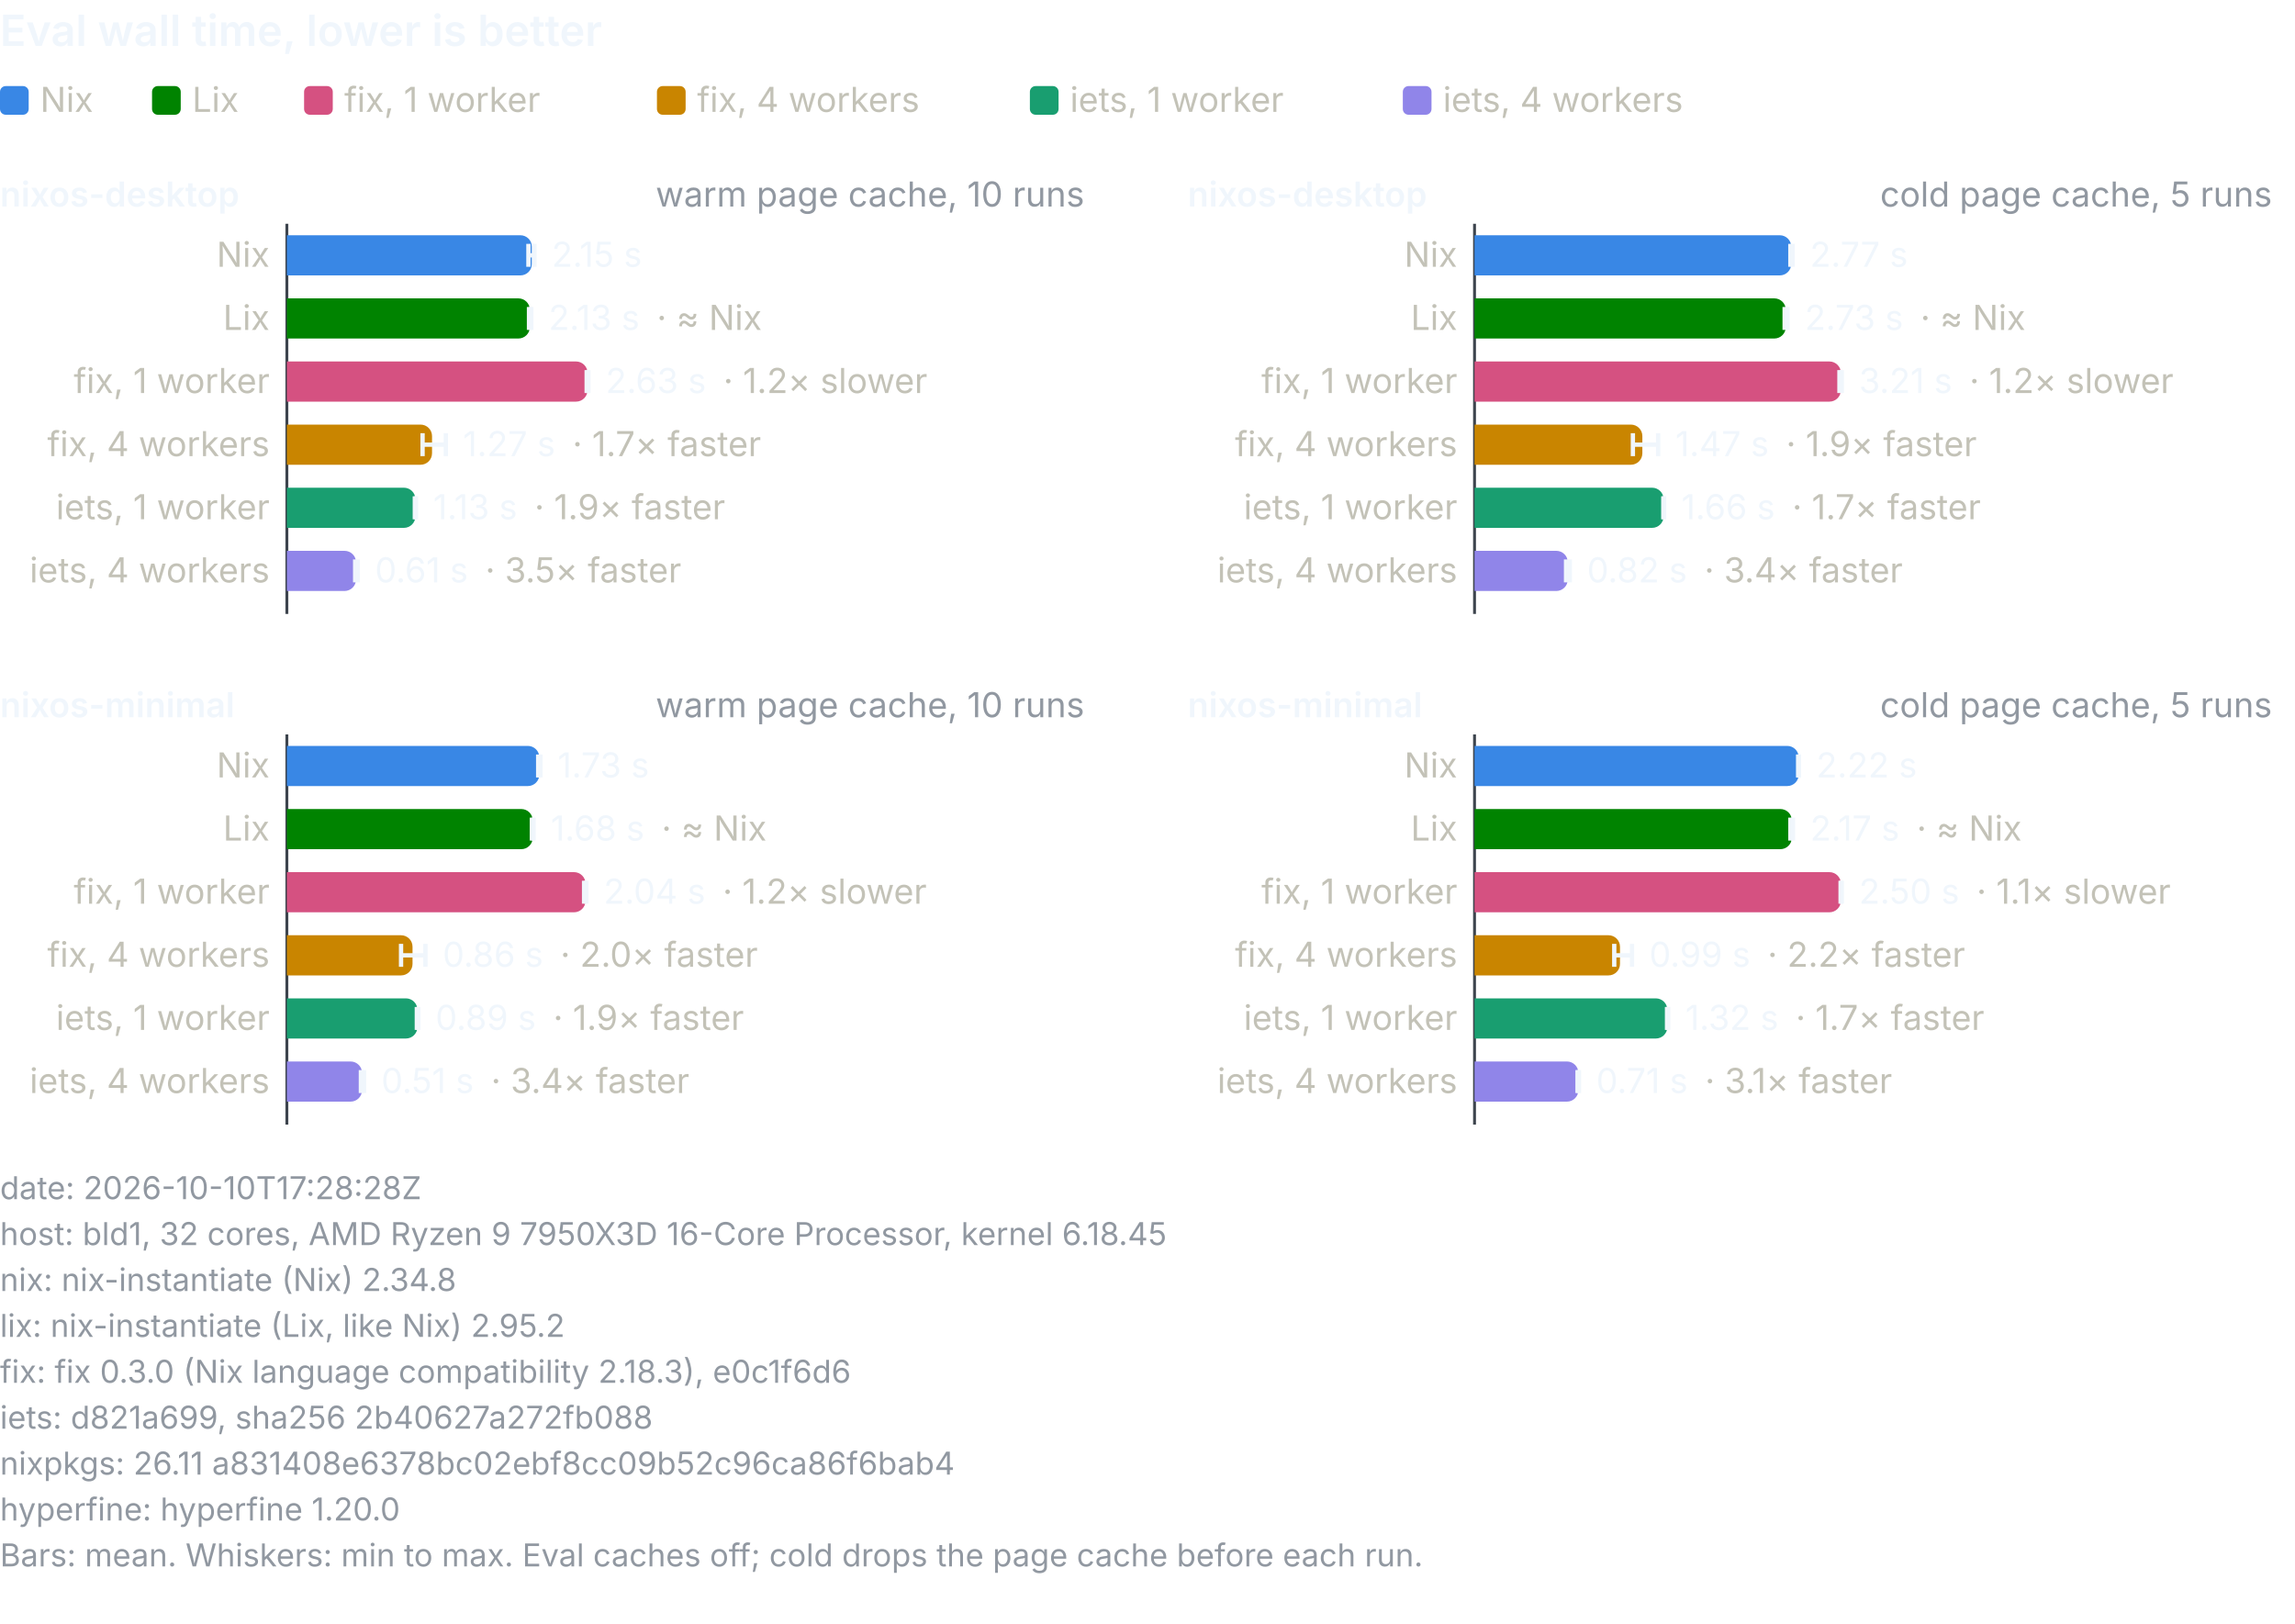
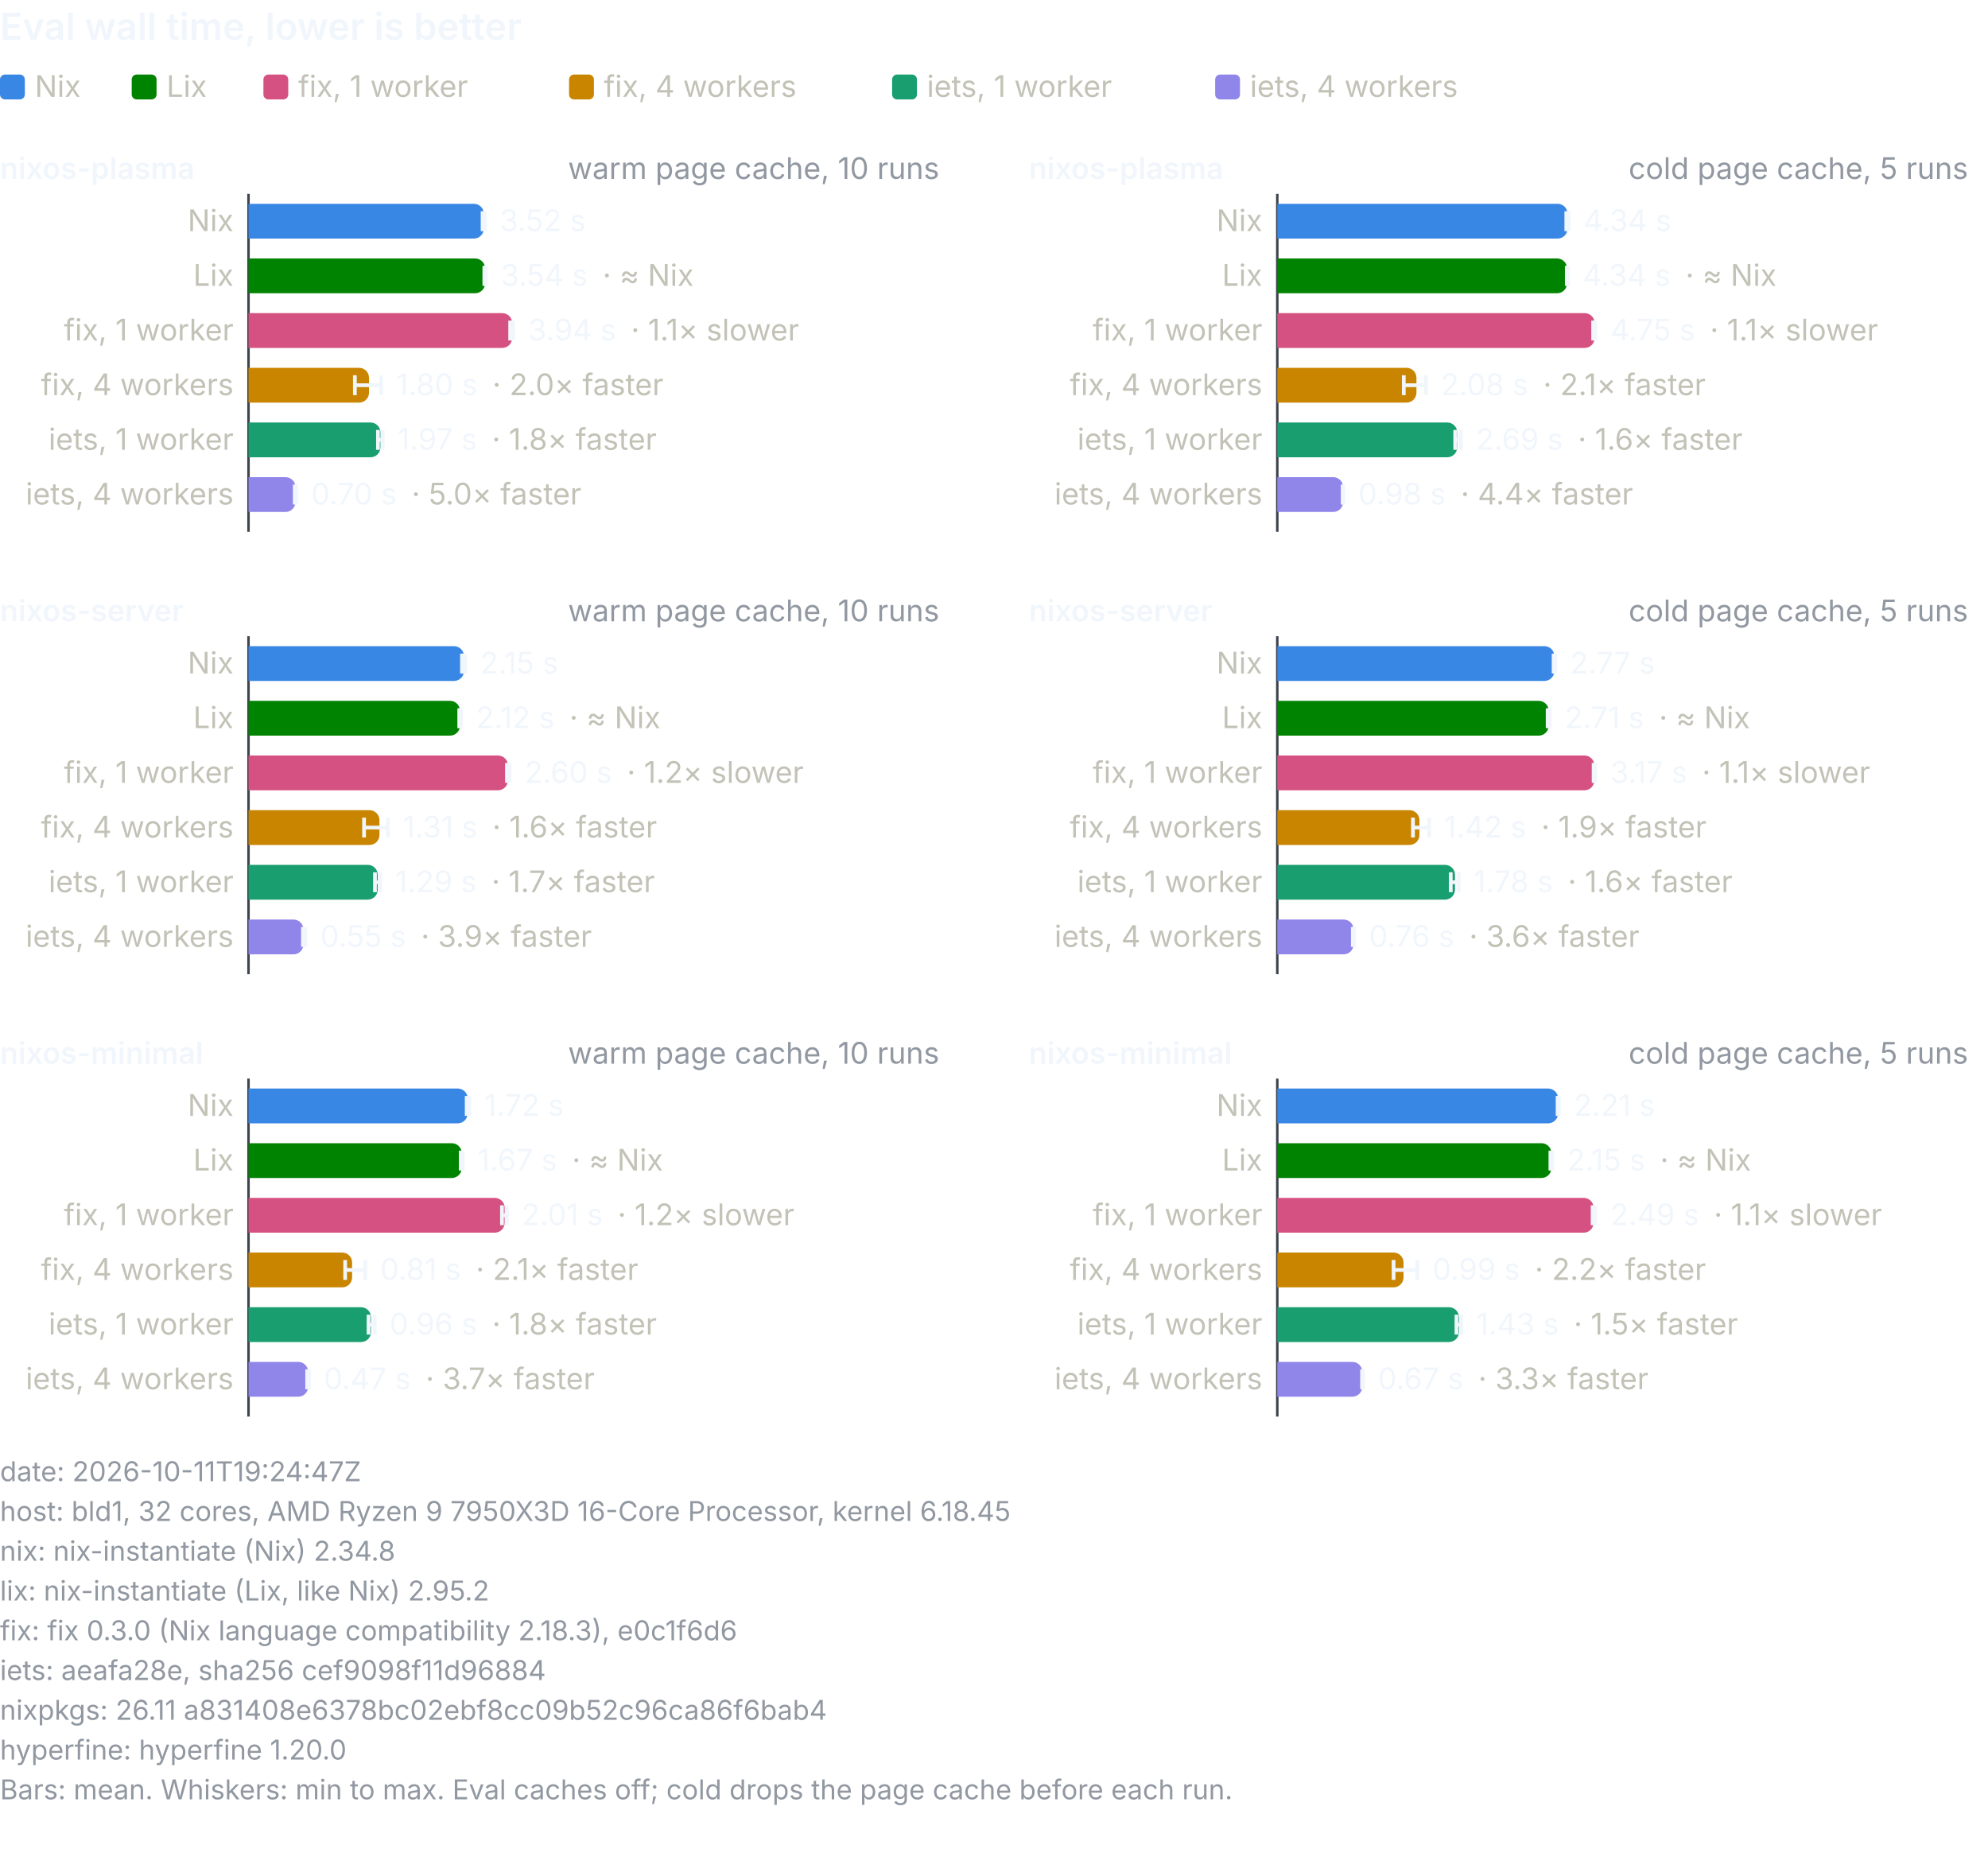
- <svg xmlns="http://www.w3.org/2000/svg" width="800" height="566" viewBox="0 0 800 566" font-family="system-ui,-apple-system,Segoe UI,sans-serif" font-size="12">
+ <svg xmlns="http://www.w3.org/2000/svg" width="800" height="744" viewBox="0 0 800 744" font-family="system-ui,-apple-system,Segoe UI,sans-serif" font-size="12">
  <text x="0" y="16" font-size="15" font-weight="600" fill="#f0f6fc">Eval wall time, lower is better</text>
  <rect x="0" y="30" width="10" height="10" rx="2" fill="#3987e5" />
  <text x="14" y="39" fill="#c3c2b7">Nix</text>
  <rect x="53" y="30" width="10" height="10" rx="2" fill="#008300" />
  <text x="67" y="39" fill="#c3c2b7">Lix</text>
  <rect x="106" y="30" width="10" height="10" rx="2" fill="#d55181" />
  <text x="120" y="39" fill="#c3c2b7">fix, 1 worker</text>
  <rect x="229" y="30" width="10" height="10" rx="2" fill="#c98500" />
  <text x="243" y="39" fill="#c3c2b7">fix, 4 workers</text>
  <rect x="359" y="30" width="10" height="10" rx="2" fill="#199e70" />
  <text x="373" y="39" fill="#c3c2b7">iets, 1 worker</text>
  <rect x="489" y="30" width="10" height="10" rx="2" fill="#9085e9" />
  <text x="503" y="39" fill="#c3c2b7">iets, 4 workers</text>
-   <text x="0" y="72" font-weight="600" fill="#f0f6fc">nixos-desktop</text>
+   <text x="0" y="72" font-weight="600" fill="#f0f6fc">nixos-plasma</text>
  <text x="378" y="72" text-anchor="end" fill="#9198a1">warm page cache, 10 runs</text>
  <line x1="100" x2="100" y1="78" y2="214" stroke="#3d444d" />
  <text x="94" y="93.0" text-anchor="end" fill="#c3c2b7">Nix</text>
  <g>
-     <path d="M100 82h81.4a4 4 0 0 1 4 4v6a4 4 0 0 1 -4 4h-81.4z" fill="#3987e5" />
-     <line x1="184.2" x2="186.3" y1="89.0" y2="89.0" stroke="#f0f6fc" stroke-width="1.5" />
-     <line x1="184.2" x2="184.2" y1="85.0" y2="93.0" stroke="#f0f6fc" stroke-width="1.5" />
-     <line x1="186.3" x2="186.3" y1="85.0" y2="93.0" stroke="#f0f6fc" stroke-width="1.5" />
-   </g>
-   <text x="192.3" y="93.0" fill="#f0f6fc">2.15 s<tspan dx="6" fill="#c3c2b7" />
+     <path d="M100 82h90.7a4 4 0 0 1 4 4v6a4 4 0 0 1 -4 4h-90.7z" fill="#3987e5" />
+     <line x1="194.2" x2="195.1" y1="89.0" y2="89.0" stroke="#f0f6fc" stroke-width="1.5" />
+     <line x1="194.2" x2="194.2" y1="85.0" y2="93.0" stroke="#f0f6fc" stroke-width="1.5" />
+     <line x1="195.1" x2="195.1" y1="85.0" y2="93.0" stroke="#f0f6fc" stroke-width="1.5" />
+   </g>
+   <text x="201.1" y="93.0" fill="#f0f6fc">3.52 s<tspan dx="6" fill="#c3c2b7" />
  </text>
  <text x="94" y="115.0" text-anchor="end" fill="#c3c2b7">Lix</text>
  <g>
-     <path d="M100 104h80.7a4 4 0 0 1 4 4v6a4 4 0 0 1 -4 4h-80.7z" fill="#008300" />
-     <line x1="184.4" x2="185.2" y1="111.0" y2="111.0" stroke="#f0f6fc" stroke-width="1.5" />
-     <line x1="184.4" x2="184.4" y1="107.0" y2="115.0" stroke="#f0f6fc" stroke-width="1.5" />
-     <line x1="185.2" x2="185.2" y1="107.0" y2="115.0" stroke="#f0f6fc" stroke-width="1.5" />
-   </g>
-   <text x="191.2" y="115.0" fill="#f0f6fc">2.13 s<tspan dx="6" fill="#c3c2b7">· ≈ Nix</tspan>
+     <path d="M100 104h91.2a4 4 0 0 1 4 4v6a4 4 0 0 1 -4 4h-91.2z" fill="#008300" />
+     <line x1="194.9" x2="195.5" y1="111.0" y2="111.0" stroke="#f0f6fc" stroke-width="1.5" />
+     <line x1="194.9" x2="194.9" y1="107.0" y2="115.0" stroke="#f0f6fc" stroke-width="1.5" />
+     <line x1="195.5" x2="195.5" y1="107.0" y2="115.0" stroke="#f0f6fc" stroke-width="1.5" />
+   </g>
+   <text x="201.5" y="115.0" fill="#f0f6fc">3.54 s<tspan dx="6" fill="#c3c2b7">· ≈ Nix</tspan>
  </text>
  <text x="94" y="137.0" text-anchor="end" fill="#c3c2b7">fix, 1 worker</text>
  <g>
-     <path d="M100 126h100.8a4 4 0 0 1 4 4v6a4 4 0 0 1 -4 4h-100.8z" fill="#d55181" />
-     <line x1="204.5" x2="205.1" y1="133.0" y2="133.0" stroke="#f0f6fc" stroke-width="1.5" />
-     <line x1="204.5" x2="204.5" y1="129.0" y2="137.0" stroke="#f0f6fc" stroke-width="1.5" />
-     <line x1="205.1" x2="205.1" y1="129.0" y2="137.0" stroke="#f0f6fc" stroke-width="1.5" />
-   </g>
-   <text x="211.1" y="137.0" fill="#f0f6fc">2.63 s<tspan dx="6" fill="#c3c2b7">· 1.2× slower</tspan>
+     <path d="M100 126h102.1a4 4 0 0 1 4 4v6a4 4 0 0 1 -4 4h-102.1z" fill="#d55181" />
+     <line x1="205.3" x2="206.5" y1="133.0" y2="133.0" stroke="#f0f6fc" stroke-width="1.5" />
+     <line x1="205.3" x2="205.3" y1="129.0" y2="137.0" stroke="#f0f6fc" stroke-width="1.5" />
+     <line x1="206.5" x2="206.5" y1="129.0" y2="137.0" stroke="#f0f6fc" stroke-width="1.5" />
+   </g>
+   <text x="212.5" y="137.0" fill="#f0f6fc">3.94 s<tspan dx="6" fill="#c3c2b7">· 1.1× slower</tspan>
  </text>
  <text x="94" y="159.0" text-anchor="end" fill="#c3c2b7">fix, 4 workers</text>
  <g>
-     <path d="M100 148h46.6a4 4 0 0 1 4 4v6a4 4 0 0 1 -4 4h-46.6z" fill="#c98500" />
-     <line x1="147.3" x2="155.4" y1="155.0" y2="155.0" stroke="#f0f6fc" stroke-width="1.5" />
-     <line x1="147.3" x2="147.3" y1="151.0" y2="159.0" stroke="#f0f6fc" stroke-width="1.5" />
-     <line x1="155.4" x2="155.4" y1="151.0" y2="159.0" stroke="#f0f6fc" stroke-width="1.5" />
-   </g>
-   <text x="161.4" y="159.0" fill="#f0f6fc">1.27 s<tspan dx="6" fill="#c3c2b7">· 1.7× faster</tspan>
+     <path d="M100 148h44.5a4 4 0 0 1 4 4v6a4 4 0 0 1 -4 4h-44.5z" fill="#c98500" />
+     <line x1="142.8" x2="153.4" y1="155.0" y2="155.0" stroke="#f0f6fc" stroke-width="1.5" />
+     <line x1="142.8" x2="142.8" y1="151.0" y2="159.0" stroke="#f0f6fc" stroke-width="1.5" />
+     <line x1="153.4" x2="153.4" y1="151.0" y2="159.0" stroke="#f0f6fc" stroke-width="1.5" />
+   </g>
+   <text x="159.4" y="159.0" fill="#f0f6fc">1.80 s<tspan dx="6" fill="#c3c2b7">· 2.0× faster</tspan>
  </text>
  <text x="94" y="181.0" text-anchor="end" fill="#c3c2b7">iets, 1 worker</text>
  <g>
-     <path d="M100 170h40.8a4 4 0 0 1 4 4v6a4 4 0 0 1 -4 4h-40.8z" fill="#199e70" />
-     <line x1="144.6" x2="145.0" y1="177.0" y2="177.0" stroke="#f0f6fc" stroke-width="1.5" />
-     <line x1="144.6" x2="144.6" y1="173.0" y2="181.0" stroke="#f0f6fc" stroke-width="1.5" />
-     <line x1="145.0" x2="145.0" y1="173.0" y2="181.0" stroke="#f0f6fc" stroke-width="1.5" />
-   </g>
-   <text x="151.0" y="181.0" fill="#f0f6fc">1.13 s<tspan dx="6" fill="#c3c2b7">· 1.9× faster</tspan>
+     <path d="M100 170h49.1a4 4 0 0 1 4 4v6a4 4 0 0 1 -4 4h-49.1z" fill="#199e70" />
+     <line x1="152.1" x2="154.0" y1="177.0" y2="177.0" stroke="#f0f6fc" stroke-width="1.5" />
+     <line x1="152.1" x2="152.1" y1="173.0" y2="181.0" stroke="#f0f6fc" stroke-width="1.5" />
+     <line x1="154.0" x2="154.0" y1="173.0" y2="181.0" stroke="#f0f6fc" stroke-width="1.5" />
+   </g>
+   <text x="160.0" y="181.0" fill="#f0f6fc">1.97 s<tspan dx="6" fill="#c3c2b7">· 1.8× faster</tspan>
  </text>
  <text x="94" y="203.0" text-anchor="end" fill="#c3c2b7">iets, 4 workers</text>
  <g>
-     <path d="M100 192h20.1a4 4 0 0 1 4 4v6a4 4 0 0 1 -4 4h-20.1z" fill="#9085e9" />
-     <line x1="123.8" x2="124.7" y1="199.0" y2="199.0" stroke="#f0f6fc" stroke-width="1.5" />
-     <line x1="123.8" x2="123.8" y1="195.0" y2="203.0" stroke="#f0f6fc" stroke-width="1.5" />
-     <line x1="124.7" x2="124.7" y1="195.0" y2="203.0" stroke="#f0f6fc" stroke-width="1.5" />
-   </g>
-   <text x="130.7" y="203.0" fill="#f0f6fc">0.61 s<tspan dx="6" fill="#c3c2b7">· 3.5× faster</tspan>
-   </text>
-   <text x="414" y="72" font-weight="600" fill="#f0f6fc">nixos-desktop</text>
+     <path d="M100 192h14.9a4 4 0 0 1 4 4v6a4 4 0 0 1 -4 4h-14.9z" fill="#9085e9" />
+     <line x1="118.6" x2="119.2" y1="199.0" y2="199.0" stroke="#f0f6fc" stroke-width="1.5" />
+     <line x1="118.6" x2="118.6" y1="195.0" y2="203.0" stroke="#f0f6fc" stroke-width="1.5" />
+     <line x1="119.2" x2="119.2" y1="195.0" y2="203.0" stroke="#f0f6fc" stroke-width="1.5" />
+   </g>
+   <text x="125.2" y="203.0" fill="#f0f6fc">0.70 s<tspan dx="6" fill="#c3c2b7">· 5.0× faster</tspan>
+   </text>
+   <text x="414" y="72" font-weight="600" fill="#f0f6fc">nixos-plasma</text>
  <text x="792" y="72" text-anchor="end" fill="#9198a1">cold page cache, 5 runs</text>
  <line x1="514" x2="514" y1="78" y2="214" stroke="#3d444d" />
  <text x="508" y="93.0" text-anchor="end" fill="#c3c2b7">Nix</text>
  <g>
-     <path d="M514 82h106.4a4 4 0 0 1 4 4v6a4 4 0 0 1 -4 4h-106.4z" fill="#3987e5" />
-     <line x1="624.1" x2="624.9" y1="89.0" y2="89.0" stroke="#f0f6fc" stroke-width="1.5" />
-     <line x1="624.1" x2="624.1" y1="85.0" y2="93.0" stroke="#f0f6fc" stroke-width="1.5" />
-     <line x1="624.9" x2="624.9" y1="85.0" y2="93.0" stroke="#f0f6fc" stroke-width="1.5" />
-   </g>
-   <text x="630.9" y="93.0" fill="#f0f6fc">2.77 s<tspan dx="6" fill="#c3c2b7" />
+     <path d="M514 82h112.8a4 4 0 0 1 4 4v6a4 4 0 0 1 -4 4h-112.8z" fill="#3987e5" />
+     <line x1="630.3" x2="631.2" y1="89.0" y2="89.0" stroke="#f0f6fc" stroke-width="1.5" />
+     <line x1="630.3" x2="630.3" y1="85.0" y2="93.0" stroke="#f0f6fc" stroke-width="1.5" />
+     <line x1="631.2" x2="631.2" y1="85.0" y2="93.0" stroke="#f0f6fc" stroke-width="1.5" />
+   </g>
+   <text x="637.2" y="93.0" fill="#f0f6fc">4.34 s<tspan dx="6" fill="#c3c2b7" />
  </text>
  <text x="508" y="115.0" text-anchor="end" fill="#c3c2b7">Lix</text>
  <g>
-     <path d="M514 104h104.5a4 4 0 0 1 4 4v6a4 4 0 0 1 -4 4h-104.5z" fill="#008300" />
-     <line x1="622.1" x2="623.1" y1="111.0" y2="111.0" stroke="#f0f6fc" stroke-width="1.5" />
-     <line x1="622.1" x2="622.1" y1="107.0" y2="115.0" stroke="#f0f6fc" stroke-width="1.5" />
-     <line x1="623.1" x2="623.1" y1="107.0" y2="115.0" stroke="#f0f6fc" stroke-width="1.5" />
-   </g>
-   <text x="629.1" y="115.0" fill="#f0f6fc">2.73 s<tspan dx="6" fill="#c3c2b7">· ≈ Nix</tspan>
+     <path d="M514 104h112.6a4 4 0 0 1 4 4v6a4 4 0 0 1 -4 4h-112.6z" fill="#008300" />
+     <line x1="630.5" x2="630.9" y1="111.0" y2="111.0" stroke="#f0f6fc" stroke-width="1.5" />
+     <line x1="630.5" x2="630.5" y1="107.0" y2="115.0" stroke="#f0f6fc" stroke-width="1.5" />
+     <line x1="630.9" x2="630.9" y1="107.0" y2="115.0" stroke="#f0f6fc" stroke-width="1.5" />
+   </g>
+   <text x="636.9" y="115.0" fill="#f0f6fc">4.34 s<tspan dx="6" fill="#c3c2b7">· ≈ Nix</tspan>
  </text>
  <text x="508" y="137.0" text-anchor="end" fill="#c3c2b7">fix, 1 worker</text>
  <g>
    <path d="M514 126h123.7a4 4 0 0 1 4 4v6a4 4 0 0 1 -4 4h-123.7z" fill="#d55181" />
-     <line x1="641.2" x2="642.0" y1="133.0" y2="133.0" stroke="#f0f6fc" stroke-width="1.5" />
-     <line x1="641.2" x2="641.2" y1="129.0" y2="137.0" stroke="#f0f6fc" stroke-width="1.5" />
+     <line x1="641.1" x2="642.0" y1="133.0" y2="133.0" stroke="#f0f6fc" stroke-width="1.5" />
+     <line x1="641.1" x2="641.1" y1="129.0" y2="137.0" stroke="#f0f6fc" stroke-width="1.5" />
    <line x1="642.0" x2="642.0" y1="129.0" y2="137.0" stroke="#f0f6fc" stroke-width="1.5" />
  </g>
-   <text x="648.0" y="137.0" fill="#f0f6fc">3.21 s<tspan dx="6" fill="#c3c2b7">· 1.2× slower</tspan>
+   <text x="648.0" y="137.0" fill="#f0f6fc">4.75 s<tspan dx="6" fill="#c3c2b7">· 1.1× slower</tspan>
  </text>
  <text x="508" y="159.0" text-anchor="end" fill="#c3c2b7">fix, 4 workers</text>
  <g>
-     <path d="M514 148h54.5a4 4 0 0 1 4 4v6a4 4 0 0 1 -4 4h-54.5z" fill="#c98500" />
-     <line x1="569.2" x2="578.0" y1="155.0" y2="155.0" stroke="#f0f6fc" stroke-width="1.5" />
-     <line x1="569.2" x2="569.2" y1="151.0" y2="159.0" stroke="#f0f6fc" stroke-width="1.5" />
-     <line x1="578.0" x2="578.0" y1="151.0" y2="159.0" stroke="#f0f6fc" stroke-width="1.5" />
-   </g>
-   <text x="584.0" y="159.0" fill="#f0f6fc">1.47 s<tspan dx="6" fill="#c3c2b7">· 1.9× faster</tspan>
+     <path d="M514 148h52.0a4 4 0 0 1 4 4v6a4 4 0 0 1 -4 4h-52.0z" fill="#c98500" />
+     <line x1="564.9" x2="573.8" y1="155.0" y2="155.0" stroke="#f0f6fc" stroke-width="1.5" />
+     <line x1="564.9" x2="564.9" y1="151.0" y2="159.0" stroke="#f0f6fc" stroke-width="1.5" />
+     <line x1="573.8" x2="573.8" y1="151.0" y2="159.0" stroke="#f0f6fc" stroke-width="1.5" />
+   </g>
+   <text x="579.8" y="159.0" fill="#f0f6fc">2.08 s<tspan dx="6" fill="#c3c2b7">· 2.1× faster</tspan>
  </text>
  <text x="508" y="181.0" text-anchor="end" fill="#c3c2b7">iets, 1 worker</text>
  <g>
-     <path d="M514 170h61.9a4 4 0 0 1 4 4v6a4 4 0 0 1 -4 4h-61.9z" fill="#199e70" />
-     <line x1="579.8" x2="580.1" y1="177.0" y2="177.0" stroke="#f0f6fc" stroke-width="1.5" />
-     <line x1="579.8" x2="579.8" y1="173.0" y2="181.0" stroke="#f0f6fc" stroke-width="1.5" />
-     <line x1="580.1" x2="580.1" y1="173.0" y2="181.0" stroke="#f0f6fc" stroke-width="1.5" />
-   </g>
-   <text x="586.1" y="181.0" fill="#f0f6fc">1.66 s<tspan dx="6" fill="#c3c2b7">· 1.7× faster</tspan>
+     <path d="M514 170h68.4a4 4 0 0 1 4 4v6a4 4 0 0 1 -4 4h-68.4z" fill="#199e70" />
+     <line x1="585.6" x2="587.9" y1="177.0" y2="177.0" stroke="#f0f6fc" stroke-width="1.5" />
+     <line x1="585.6" x2="585.6" y1="173.0" y2="181.0" stroke="#f0f6fc" stroke-width="1.5" />
+     <line x1="587.9" x2="587.9" y1="173.0" y2="181.0" stroke="#f0f6fc" stroke-width="1.5" />
+   </g>
+   <text x="593.9" y="181.0" fill="#f0f6fc">2.69 s<tspan dx="6" fill="#c3c2b7">· 1.6× faster</tspan>
  </text>
  <text x="508" y="203.0" text-anchor="end" fill="#c3c2b7">iets, 4 workers</text>
  <g>
-     <path d="M514 192h28.5a4 4 0 0 1 4 4v6a4 4 0 0 1 -4 4h-28.5z" fill="#9085e9" />
-     <line x1="545.9" x2="547.2" y1="199.0" y2="199.0" stroke="#f0f6fc" stroke-width="1.5" />
-     <line x1="545.9" x2="545.9" y1="195.0" y2="203.0" stroke="#f0f6fc" stroke-width="1.5" />
-     <line x1="547.2" x2="547.2" y1="195.0" y2="203.0" stroke="#f0f6fc" stroke-width="1.5" />
-   </g>
-   <text x="553.2" y="203.0" fill="#f0f6fc">0.82 s<tspan dx="6" fill="#c3c2b7">· 3.4× faster</tspan>
-   </text>
-   <text x="0" y="250" font-weight="600" fill="#f0f6fc">nixos-minimal</text>
+     <path d="M514 192h22.5a4 4 0 0 1 4 4v6a4 4 0 0 1 -4 4h-22.5z" fill="#9085e9" />
+     <line x1="540.3" x2="540.6" y1="199.0" y2="199.0" stroke="#f0f6fc" stroke-width="1.5" />
+     <line x1="540.3" x2="540.3" y1="195.0" y2="203.0" stroke="#f0f6fc" stroke-width="1.5" />
+     <line x1="540.6" x2="540.6" y1="195.0" y2="203.0" stroke="#f0f6fc" stroke-width="1.5" />
+   </g>
+   <text x="546.6" y="203.0" fill="#f0f6fc">0.98 s<tspan dx="6" fill="#c3c2b7">· 4.4× faster</tspan>
+   </text>
+   <text x="0" y="250" font-weight="600" fill="#f0f6fc">nixos-server</text>
  <text x="378" y="250" text-anchor="end" fill="#9198a1">warm page cache, 10 runs</text>
  <line x1="100" x2="100" y1="256" y2="392" stroke="#3d444d" />
  <text x="94" y="271.0" text-anchor="end" fill="#c3c2b7">Nix</text>
  <g>
-     <path d="M100 260h84.0a4 4 0 0 1 4 4v6a4 4 0 0 1 -4 4h-84.0z" fill="#3987e5" />
-     <line x1="187.6" x2="188.4" y1="267.0" y2="267.0" stroke="#f0f6fc" stroke-width="1.5" />
-     <line x1="187.6" x2="187.6" y1="263.0" y2="271.0" stroke="#f0f6fc" stroke-width="1.5" />
-     <line x1="188.4" x2="188.4" y1="263.0" y2="271.0" stroke="#f0f6fc" stroke-width="1.5" />
-   </g>
-   <text x="194.4" y="271.0" fill="#f0f6fc">1.73 s<tspan dx="6" fill="#c3c2b7" />
+     <path d="M100 260h82.7a4 4 0 0 1 4 4v6a4 4 0 0 1 -4 4h-82.7z" fill="#3987e5" />
+     <line x1="185.9" x2="187.2" y1="267.0" y2="267.0" stroke="#f0f6fc" stroke-width="1.5" />
+     <line x1="185.9" x2="185.9" y1="263.0" y2="271.0" stroke="#f0f6fc" stroke-width="1.5" />
+     <line x1="187.2" x2="187.2" y1="263.0" y2="271.0" stroke="#f0f6fc" stroke-width="1.5" />
+   </g>
+   <text x="193.2" y="271.0" fill="#f0f6fc">2.15 s<tspan dx="6" fill="#c3c2b7" />
  </text>
  <text x="94" y="293.0" text-anchor="end" fill="#c3c2b7">Lix</text>
  <g>
-     <path d="M100 282h81.7a4 4 0 0 1 4 4v6a4 4 0 0 1 -4 4h-81.7z" fill="#008300" />
-     <line x1="185.4" x2="186.0" y1="289.0" y2="289.0" stroke="#f0f6fc" stroke-width="1.5" />
-     <line x1="185.4" x2="185.4" y1="285.0" y2="293.0" stroke="#f0f6fc" stroke-width="1.5" />
-     <line x1="186.0" x2="186.0" y1="285.0" y2="293.0" stroke="#f0f6fc" stroke-width="1.5" />
-   </g>
-   <text x="192.0" y="293.0" fill="#f0f6fc">1.68 s<tspan dx="6" fill="#c3c2b7">· ≈ Nix</tspan>
+     <path d="M100 282h81.1a4 4 0 0 1 4 4v6a4 4 0 0 1 -4 4h-81.1z" fill="#008300" />
+     <line x1="184.8" x2="185.5" y1="289.0" y2="289.0" stroke="#f0f6fc" stroke-width="1.5" />
+     <line x1="184.8" x2="184.8" y1="285.0" y2="293.0" stroke="#f0f6fc" stroke-width="1.5" />
+     <line x1="185.5" x2="185.5" y1="285.0" y2="293.0" stroke="#f0f6fc" stroke-width="1.5" />
+   </g>
+   <text x="191.5" y="293.0" fill="#f0f6fc">2.12 s<tspan dx="6" fill="#c3c2b7">· ≈ Nix</tspan>
  </text>
  <text x="94" y="315.0" text-anchor="end" fill="#c3c2b7">fix, 1 worker</text>
  <g>
-     <path d="M100 304h100.1a4 4 0 0 1 4 4v6a4 4 0 0 1 -4 4h-100.1z" fill="#d55181" />
-     <line x1="203.6" x2="204.4" y1="311.0" y2="311.0" stroke="#f0f6fc" stroke-width="1.5" />
-     <line x1="203.6" x2="203.6" y1="307.0" y2="315.0" stroke="#f0f6fc" stroke-width="1.5" />
-     <line x1="204.4" x2="204.4" y1="307.0" y2="315.0" stroke="#f0f6fc" stroke-width="1.5" />
-   </g>
-   <text x="210.4" y="315.0" fill="#f0f6fc">2.04 s<tspan dx="6" fill="#c3c2b7">· 1.2× slower</tspan>
+     <path d="M100 304h100.4a4 4 0 0 1 4 4v6a4 4 0 0 1 -4 4h-100.4z" fill="#d55181" />
+     <line x1="204.0" x2="205.1" y1="311.0" y2="311.0" stroke="#f0f6fc" stroke-width="1.5" />
+     <line x1="204.0" x2="204.0" y1="307.0" y2="315.0" stroke="#f0f6fc" stroke-width="1.5" />
+     <line x1="205.1" x2="205.1" y1="307.0" y2="315.0" stroke="#f0f6fc" stroke-width="1.5" />
+   </g>
+   <text x="211.1" y="315.0" fill="#f0f6fc">2.60 s<tspan dx="6" fill="#c3c2b7">· 1.2× slower</tspan>
  </text>
  <text x="94" y="337.0" text-anchor="end" fill="#c3c2b7">fix, 4 workers</text>
  <g>
-     <path d="M100 326h39.8a4 4 0 0 1 4 4v6a4 4 0 0 1 -4 4h-39.8z" fill="#c98500" />
-     <line x1="139.8" x2="148.3" y1="333.0" y2="333.0" stroke="#f0f6fc" stroke-width="1.5" />
-     <line x1="139.8" x2="139.8" y1="329.0" y2="337.0" stroke="#f0f6fc" stroke-width="1.5" />
-     <line x1="148.3" x2="148.3" y1="329.0" y2="337.0" stroke="#f0f6fc" stroke-width="1.5" />
-   </g>
-   <text x="154.3" y="337.0" fill="#f0f6fc">0.86 s<tspan dx="6" fill="#c3c2b7">· 2.0× faster</tspan>
+     <path d="M100 326h48.7a4 4 0 0 1 4 4v6a4 4 0 0 1 -4 4h-48.7z" fill="#c98500" />
+     <line x1="146.5" x2="156.1" y1="333.0" y2="333.0" stroke="#f0f6fc" stroke-width="1.5" />
+     <line x1="146.5" x2="146.5" y1="329.0" y2="337.0" stroke="#f0f6fc" stroke-width="1.5" />
+     <line x1="156.1" x2="156.1" y1="329.0" y2="337.0" stroke="#f0f6fc" stroke-width="1.5" />
+   </g>
+   <text x="162.1" y="337.0" fill="#f0f6fc">1.31 s<tspan dx="6" fill="#c3c2b7">· 1.6× faster</tspan>
  </text>
  <text x="94" y="359.0" text-anchor="end" fill="#c3c2b7">iets, 1 worker</text>
  <g>
-     <path d="M100 348h41.5a4 4 0 0 1 4 4v6a4 4 0 0 1 -4 4h-41.5z" fill="#199e70" />
-     <line x1="145.3" x2="145.8" y1="355.0" y2="355.0" stroke="#f0f6fc" stroke-width="1.5" />
-     <line x1="145.3" x2="145.3" y1="351.0" y2="359.0" stroke="#f0f6fc" stroke-width="1.5" />
-     <line x1="145.8" x2="145.8" y1="351.0" y2="359.0" stroke="#f0f6fc" stroke-width="1.5" />
-   </g>
-   <text x="151.8" y="359.0" fill="#f0f6fc">0.89 s<tspan dx="6" fill="#c3c2b7">· 1.9× faster</tspan>
+     <path d="M100 348h48.0a4 4 0 0 1 4 4v6a4 4 0 0 1 -4 4h-48.0z" fill="#199e70" />
+     <line x1="150.9" x2="153.0" y1="355.0" y2="355.0" stroke="#f0f6fc" stroke-width="1.5" />
+     <line x1="150.9" x2="150.9" y1="351.0" y2="359.0" stroke="#f0f6fc" stroke-width="1.5" />
+     <line x1="153.0" x2="153.0" y1="351.0" y2="359.0" stroke="#f0f6fc" stroke-width="1.5" />
+   </g>
+   <text x="159.0" y="359.0" fill="#f0f6fc">1.29 s<tspan dx="6" fill="#c3c2b7">· 1.7× faster</tspan>
  </text>
  <text x="94" y="381.0" text-anchor="end" fill="#c3c2b7">iets, 4 workers</text>
  <g>
-     <path d="M100 370h22.2a4 4 0 0 1 4 4v6a4 4 0 0 1 -4 4h-22.2z" fill="#9085e9" />
-     <line x1="125.8" x2="126.9" y1="377.0" y2="377.0" stroke="#f0f6fc" stroke-width="1.5" />
-     <line x1="125.8" x2="125.8" y1="373.0" y2="381.0" stroke="#f0f6fc" stroke-width="1.5" />
-     <line x1="126.9" x2="126.9" y1="373.0" y2="381.0" stroke="#f0f6fc" stroke-width="1.5" />
-   </g>
-   <text x="132.9" y="381.0" fill="#f0f6fc">0.51 s<tspan dx="6" fill="#c3c2b7">· 3.4× faster</tspan>
-   </text>
-   <text x="414" y="250" font-weight="600" fill="#f0f6fc">nixos-minimal</text>
+     <path d="M100 370h18.1a4 4 0 0 1 4 4v6a4 4 0 0 1 -4 4h-18.1z" fill="#9085e9" />
+     <line x1="121.9" x2="122.9" y1="377.0" y2="377.0" stroke="#f0f6fc" stroke-width="1.5" />
+     <line x1="121.9" x2="121.9" y1="373.0" y2="381.0" stroke="#f0f6fc" stroke-width="1.5" />
+     <line x1="122.9" x2="122.9" y1="373.0" y2="381.0" stroke="#f0f6fc" stroke-width="1.5" />
+   </g>
+   <text x="128.9" y="381.0" fill="#f0f6fc">0.55 s<tspan dx="6" fill="#c3c2b7">· 3.9× faster</tspan>
+   </text>
+   <text x="414" y="250" font-weight="600" fill="#f0f6fc">nixos-server</text>
  <text x="792" y="250" text-anchor="end" fill="#9198a1">cold page cache, 5 runs</text>
  <line x1="514" x2="514" y1="256" y2="392" stroke="#3d444d" />
  <text x="508" y="271.0" text-anchor="end" fill="#c3c2b7">Nix</text>
  <g>
-     <path d="M514 260h109.0a4 4 0 0 1 4 4v6a4 4 0 0 1 -4 4h-109.0z" fill="#3987e5" />
-     <line x1="626.8" x2="627.1" y1="267.0" y2="267.0" stroke="#f0f6fc" stroke-width="1.5" />
-     <line x1="626.8" x2="626.8" y1="263.0" y2="271.0" stroke="#f0f6fc" stroke-width="1.5" />
-     <line x1="627.1" x2="627.1" y1="263.0" y2="271.0" stroke="#f0f6fc" stroke-width="1.5" />
-   </g>
-   <text x="633.1" y="271.0" fill="#f0f6fc">2.22 s<tspan dx="6" fill="#c3c2b7" />
+     <path d="M514 260h107.5a4 4 0 0 1 4 4v6a4 4 0 0 1 -4 4h-107.5z" fill="#3987e5" />
+     <line x1="625.2" x2="625.8" y1="267.0" y2="267.0" stroke="#f0f6fc" stroke-width="1.5" />
+     <line x1="625.2" x2="625.2" y1="263.0" y2="271.0" stroke="#f0f6fc" stroke-width="1.5" />
+     <line x1="625.8" x2="625.8" y1="263.0" y2="271.0" stroke="#f0f6fc" stroke-width="1.5" />
+   </g>
+   <text x="631.8" y="271.0" fill="#f0f6fc">2.77 s<tspan dx="6" fill="#c3c2b7" />
  </text>
  <text x="508" y="293.0" text-anchor="end" fill="#c3c2b7">Lix</text>
  <g>
-     <path d="M514 282h106.6a4 4 0 0 1 4 4v6a4 4 0 0 1 -4 4h-106.6z" fill="#008300" />
-     <line x1="624.1" x2="625.0" y1="289.0" y2="289.0" stroke="#f0f6fc" stroke-width="1.5" />
-     <line x1="624.1" x2="624.1" y1="285.0" y2="293.0" stroke="#f0f6fc" stroke-width="1.5" />
-     <line x1="625.0" x2="625.0" y1="285.0" y2="293.0" stroke="#f0f6fc" stroke-width="1.5" />
-   </g>
-   <text x="631.0" y="293.0" fill="#f0f6fc">2.17 s<tspan dx="6" fill="#c3c2b7">· ≈ Nix</tspan>
+     <path d="M514 282h105.2a4 4 0 0 1 4 4v6a4 4 0 0 1 -4 4h-105.2z" fill="#008300" />
+     <line x1="622.8" x2="623.6" y1="289.0" y2="289.0" stroke="#f0f6fc" stroke-width="1.5" />
+     <line x1="622.8" x2="622.8" y1="285.0" y2="293.0" stroke="#f0f6fc" stroke-width="1.5" />
+     <line x1="623.6" x2="623.6" y1="285.0" y2="293.0" stroke="#f0f6fc" stroke-width="1.5" />
+   </g>
+   <text x="629.6" y="293.0" fill="#f0f6fc">2.71 s<tspan dx="6" fill="#c3c2b7">· ≈ Nix</tspan>
  </text>
  <text x="508" y="315.0" text-anchor="end" fill="#c3c2b7">fix, 1 worker</text>
  <g>
-     <path d="M514 304h123.7a4 4 0 0 1 4 4v6a4 4 0 0 1 -4 4h-123.7z" fill="#d55181" />
-     <line x1="641.6" x2="642.0" y1="311.0" y2="311.0" stroke="#f0f6fc" stroke-width="1.5" />
-     <line x1="641.6" x2="641.6" y1="307.0" y2="315.0" stroke="#f0f6fc" stroke-width="1.5" />
+     <path d="M514 304h123.6a4 4 0 0 1 4 4v6a4 4 0 0 1 -4 4h-123.6z" fill="#d55181" />
+     <line x1="641.3" x2="642.0" y1="311.0" y2="311.0" stroke="#f0f6fc" stroke-width="1.5" />
+     <line x1="641.3" x2="641.3" y1="307.0" y2="315.0" stroke="#f0f6fc" stroke-width="1.5" />
    <line x1="642.0" x2="642.0" y1="307.0" y2="315.0" stroke="#f0f6fc" stroke-width="1.5" />
  </g>
-   <text x="648.0" y="315.0" fill="#f0f6fc">2.50 s<tspan dx="6" fill="#c3c2b7">· 1.1× slower</tspan>
+   <text x="648.0" y="315.0" fill="#f0f6fc">3.17 s<tspan dx="6" fill="#c3c2b7">· 1.1× slower</tspan>
  </text>
  <text x="508" y="337.0" text-anchor="end" fill="#c3c2b7">fix, 4 workers</text>
  <g>
-     <path d="M514 326h46.7a4 4 0 0 1 4 4v6a4 4 0 0 1 -4 4h-46.7z" fill="#c98500" />
-     <line x1="562.7" x2="568.9" y1="333.0" y2="333.0" stroke="#f0f6fc" stroke-width="1.5" />
-     <line x1="562.7" x2="562.7" y1="329.0" y2="337.0" stroke="#f0f6fc" stroke-width="1.5" />
-     <line x1="568.9" x2="568.9" y1="329.0" y2="337.0" stroke="#f0f6fc" stroke-width="1.5" />
-   </g>
-   <text x="574.9" y="337.0" fill="#f0f6fc">0.99 s<tspan dx="6" fill="#c3c2b7">· 2.2× faster</tspan>
+     <path d="M514 326h53.2a4 4 0 0 1 4 4v6a4 4 0 0 1 -4 4h-53.2z" fill="#c98500" />
+     <line x1="568.6" x2="575.1" y1="333.0" y2="333.0" stroke="#f0f6fc" stroke-width="1.5" />
+     <line x1="568.6" x2="568.6" y1="329.0" y2="337.0" stroke="#f0f6fc" stroke-width="1.5" />
+     <line x1="575.1" x2="575.1" y1="329.0" y2="337.0" stroke="#f0f6fc" stroke-width="1.5" />
+   </g>
+   <text x="581.1" y="337.0" fill="#f0f6fc">1.42 s<tspan dx="6" fill="#c3c2b7">· 1.9× faster</tspan>
  </text>
  <text x="508" y="359.0" text-anchor="end" fill="#c3c2b7">iets, 1 worker</text>
  <g>
-     <path d="M514 348h63.2a4 4 0 0 1 4 4v6a4 4 0 0 1 -4 4h-63.2z" fill="#199e70" />
-     <line x1="581.1" x2="581.5" y1="355.0" y2="355.0" stroke="#f0f6fc" stroke-width="1.5" />
-     <line x1="581.1" x2="581.1" y1="351.0" y2="359.0" stroke="#f0f6fc" stroke-width="1.5" />
-     <line x1="581.5" x2="581.5" y1="351.0" y2="359.0" stroke="#f0f6fc" stroke-width="1.5" />
-   </g>
-   <text x="587.5" y="359.0" fill="#f0f6fc">1.32 s<tspan dx="6" fill="#c3c2b7">· 1.7× faster</tspan>
+     <path d="M514 348h67.5a4 4 0 0 1 4 4v6a4 4 0 0 1 -4 4h-67.5z" fill="#199e70" />
+     <line x1="583.8" x2="587.0" y1="355.0" y2="355.0" stroke="#f0f6fc" stroke-width="1.5" />
+     <line x1="583.8" x2="583.8" y1="351.0" y2="359.0" stroke="#f0f6fc" stroke-width="1.5" />
+     <line x1="587.0" x2="587.0" y1="351.0" y2="359.0" stroke="#f0f6fc" stroke-width="1.5" />
+   </g>
+   <text x="593.0" y="359.0" fill="#f0f6fc">1.78 s<tspan dx="6" fill="#c3c2b7">· 1.6× faster</tspan>
  </text>
  <text x="508" y="381.0" text-anchor="end" fill="#c3c2b7">iets, 4 workers</text>
  <g>
-     <path d="M514 370h32.2a4 4 0 0 1 4 4v6a4 4 0 0 1 -4 4h-32.2z" fill="#9085e9" />
-     <line x1="549.9" x2="550.4" y1="377.0" y2="377.0" stroke="#f0f6fc" stroke-width="1.5" />
-     <line x1="549.9" x2="549.9" y1="373.0" y2="381.0" stroke="#f0f6fc" stroke-width="1.5" />
-     <line x1="550.4" x2="550.4" y1="373.0" y2="381.0" stroke="#f0f6fc" stroke-width="1.5" />
-   </g>
-   <text x="556.4" y="381.0" fill="#f0f6fc">0.71 s<tspan dx="6" fill="#c3c2b7">· 3.1× faster</tspan>
-   </text>
-   <text x="0" y="418" font-size="11" fill="#9198a1">date: 2026-10-10T17:28:28Z</text>
-   <text x="0" y="434" font-size="11" fill="#9198a1">host: bld1, 32 cores, AMD Ryzen 9 7950X3D 16-Core Processor, kernel 6.18.45</text>
-   <text x="0" y="450" font-size="11" fill="#9198a1">nix: nix-instantiate (Nix) 2.34.8</text>
-   <text x="0" y="466" font-size="11" fill="#9198a1">lix: nix-instantiate (Lix, like Nix) 2.95.2</text>
-   <text x="0" y="482" font-size="11" fill="#9198a1">fix: fix 0.3.0 (Nix language compatibility 2.18.3), e0c1f6d6</text>
-   <text x="0" y="498" font-size="11" fill="#9198a1">iets: d821a699, sha256 2b40627a272fb088</text>
-   <text x="0" y="514" font-size="11" fill="#9198a1">nixpkgs: 26.11 a831408e6378bc02ebf8cc09b52c96ca86f6bab4</text>
-   <text x="0" y="530" font-size="11" fill="#9198a1">hyperfine: hyperfine 1.20.0</text>
-   <text x="0" y="546" font-size="11" fill="#9198a1">Bars: mean. Whiskers: min to max. Eval caches off; cold drops the page cache before each run.</text>
+     <path d="M514 370h26.7a4 4 0 0 1 4 4v6a4 4 0 0 1 -4 4h-26.7z" fill="#9085e9" />
+     <line x1="544.4" x2="544.9" y1="377.0" y2="377.0" stroke="#f0f6fc" stroke-width="1.5" />
+     <line x1="544.4" x2="544.4" y1="373.0" y2="381.0" stroke="#f0f6fc" stroke-width="1.5" />
+     <line x1="544.9" x2="544.9" y1="373.0" y2="381.0" stroke="#f0f6fc" stroke-width="1.5" />
+   </g>
+   <text x="550.9" y="381.0" fill="#f0f6fc">0.76 s<tspan dx="6" fill="#c3c2b7">· 3.6× faster</tspan>
+   </text>
+   <text x="0" y="428" font-weight="600" fill="#f0f6fc">nixos-minimal</text>
+   <text x="378" y="428" text-anchor="end" fill="#9198a1">warm page cache, 10 runs</text>
+   <line x1="100" x2="100" y1="434" y2="570" stroke="#3d444d" />
+   <text x="94" y="449.0" text-anchor="end" fill="#c3c2b7">Nix</text>
+   <g>
+     <path d="M100 438h84.2a4 4 0 0 1 4 4v6a4 4 0 0 1 -4 4h-84.2z" fill="#3987e5" />
+     <line x1="187.8" x2="188.9" y1="445.0" y2="445.0" stroke="#f0f6fc" stroke-width="1.5" />
+     <line x1="187.8" x2="187.8" y1="441.0" y2="449.0" stroke="#f0f6fc" stroke-width="1.5" />
+     <line x1="188.9" x2="188.9" y1="441.0" y2="449.0" stroke="#f0f6fc" stroke-width="1.5" />
+   </g>
+   <text x="194.9" y="449.0" fill="#f0f6fc">1.72 s<tspan dx="6" fill="#c3c2b7" />
+   </text>
+   <text x="94" y="471.0" text-anchor="end" fill="#c3c2b7">Lix</text>
+   <g>
+     <path d="M100 460h81.8a4 4 0 0 1 4 4v6a4 4 0 0 1 -4 4h-81.8z" fill="#008300" />
+     <line x1="185.4" x2="186.2" y1="467.0" y2="467.0" stroke="#f0f6fc" stroke-width="1.5" />
+     <line x1="185.4" x2="185.4" y1="463.0" y2="471.0" stroke="#f0f6fc" stroke-width="1.5" />
+     <line x1="186.2" x2="186.2" y1="463.0" y2="471.0" stroke="#f0f6fc" stroke-width="1.5" />
+   </g>
+   <text x="192.2" y="471.0" fill="#f0f6fc">1.67 s<tspan dx="6" fill="#c3c2b7">· ≈ Nix</tspan>
+   </text>
+   <text x="94" y="493.0" text-anchor="end" fill="#c3c2b7">fix, 1 worker</text>
+   <g>
+     <path d="M100 482h99.1a4 4 0 0 1 4 4v6a4 4 0 0 1 -4 4h-99.1z" fill="#d55181" />
+     <line x1="202.0" x2="203.9" y1="489.0" y2="489.0" stroke="#f0f6fc" stroke-width="1.5" />
+     <line x1="202.0" x2="202.0" y1="485.0" y2="493.0" stroke="#f0f6fc" stroke-width="1.5" />
+     <line x1="203.9" x2="203.9" y1="485.0" y2="493.0" stroke="#f0f6fc" stroke-width="1.5" />
+   </g>
+   <text x="209.9" y="493.0" fill="#f0f6fc">2.01 s<tspan dx="6" fill="#c3c2b7">· 1.2× slower</tspan>
+   </text>
+   <text x="94" y="515.0" text-anchor="end" fill="#c3c2b7">fix, 4 workers</text>
+   <g>
+     <path d="M100 504h37.7a4 4 0 0 1 4 4v6a4 4 0 0 1 -4 4h-37.7z" fill="#c98500" />
+     <line x1="138.9" x2="147.0" y1="511.0" y2="511.0" stroke="#f0f6fc" stroke-width="1.5" />
+     <line x1="138.9" x2="138.9" y1="507.0" y2="515.0" stroke="#f0f6fc" stroke-width="1.5" />
+     <line x1="147.0" x2="147.0" y1="507.0" y2="515.0" stroke="#f0f6fc" stroke-width="1.5" />
+   </g>
+   <text x="153.0" y="515.0" fill="#f0f6fc">0.81 s<tspan dx="6" fill="#c3c2b7">· 2.1× faster</tspan>
+   </text>
+   <text x="94" y="537.0" text-anchor="end" fill="#c3c2b7">iets, 1 worker</text>
+   <g>
+     <path d="M100 526h45.3a4 4 0 0 1 4 4v6a4 4 0 0 1 -4 4h-45.3z" fill="#199e70" />
+     <line x1="148.3" x2="150.8" y1="533.0" y2="533.0" stroke="#f0f6fc" stroke-width="1.5" />
+     <line x1="148.3" x2="148.3" y1="529.0" y2="537.0" stroke="#f0f6fc" stroke-width="1.5" />
+     <line x1="150.8" x2="150.8" y1="529.0" y2="537.0" stroke="#f0f6fc" stroke-width="1.5" />
+   </g>
+   <text x="156.8" y="537.0" fill="#f0f6fc">0.96 s<tspan dx="6" fill="#c3c2b7">· 1.8× faster</tspan>
+   </text>
+   <text x="94" y="559.0" text-anchor="end" fill="#c3c2b7">iets, 4 workers</text>
+   <g>
+     <path d="M100 548h20.0a4 4 0 0 1 4 4v6a4 4 0 0 1 -4 4h-20.0z" fill="#9085e9" />
+     <line x1="123.6" x2="124.3" y1="555.0" y2="555.0" stroke="#f0f6fc" stroke-width="1.5" />
+     <line x1="123.6" x2="123.6" y1="551.0" y2="559.0" stroke="#f0f6fc" stroke-width="1.5" />
+     <line x1="124.3" x2="124.3" y1="551.0" y2="559.0" stroke="#f0f6fc" stroke-width="1.5" />
+   </g>
+   <text x="130.3" y="559.0" fill="#f0f6fc">0.47 s<tspan dx="6" fill="#c3c2b7">· 3.7× faster</tspan>
+   </text>
+   <text x="414" y="428" font-weight="600" fill="#f0f6fc">nixos-minimal</text>
+   <text x="792" y="428" text-anchor="end" fill="#9198a1">cold page cache, 5 runs</text>
+   <line x1="514" x2="514" y1="434" y2="570" stroke="#3d444d" />
+   <text x="508" y="449.0" text-anchor="end" fill="#c3c2b7">Nix</text>
+   <g>
+     <path d="M514 438h109.0a4 4 0 0 1 4 4v6a4 4 0 0 1 -4 4h-109.0z" fill="#3987e5" />
+     <line x1="626.8" x2="627.3" y1="445.0" y2="445.0" stroke="#f0f6fc" stroke-width="1.5" />
+     <line x1="626.8" x2="626.8" y1="441.0" y2="449.0" stroke="#f0f6fc" stroke-width="1.5" />
+     <line x1="627.3" x2="627.3" y1="441.0" y2="449.0" stroke="#f0f6fc" stroke-width="1.5" />
+   </g>
+   <text x="633.3" y="449.0" fill="#f0f6fc">2.21 s<tspan dx="6" fill="#c3c2b7" />
+   </text>
+   <text x="508" y="471.0" text-anchor="end" fill="#c3c2b7">Lix</text>
+   <g>
+     <path d="M514 460h106.3a4 4 0 0 1 4 4v6a4 4 0 0 1 -4 4h-106.3z" fill="#008300" />
+     <line x1="623.9" x2="624.6" y1="467.0" y2="467.0" stroke="#f0f6fc" stroke-width="1.5" />
+     <line x1="623.9" x2="623.9" y1="463.0" y2="471.0" stroke="#f0f6fc" stroke-width="1.5" />
+     <line x1="624.6" x2="624.6" y1="463.0" y2="471.0" stroke="#f0f6fc" stroke-width="1.5" />
+   </g>
+   <text x="630.6" y="471.0" fill="#f0f6fc">2.15 s<tspan dx="6" fill="#c3c2b7">· ≈ Nix</tspan>
+   </text>
+   <text x="508" y="493.0" text-anchor="end" fill="#c3c2b7">fix, 1 worker</text>
+   <g>
+     <path d="M514 482h123.3a4 4 0 0 1 4 4v6a4 4 0 0 1 -4 4h-123.3z" fill="#d55181" />
+     <line x1="640.9" x2="642.0" y1="489.0" y2="489.0" stroke="#f0f6fc" stroke-width="1.5" />
+     <line x1="640.9" x2="640.9" y1="485.0" y2="493.0" stroke="#f0f6fc" stroke-width="1.5" />
+     <line x1="642.0" x2="642.0" y1="485.0" y2="493.0" stroke="#f0f6fc" stroke-width="1.5" />
+   </g>
+   <text x="648.0" y="493.0" fill="#f0f6fc">2.49 s<tspan dx="6" fill="#c3c2b7">· 1.1× slower</tspan>
+   </text>
+   <text x="508" y="515.0" text-anchor="end" fill="#c3c2b7">fix, 4 workers</text>
+   <g>
+     <path d="M514 504h46.8a4 4 0 0 1 4 4v6a4 4 0 0 1 -4 4h-46.8z" fill="#c98500" />
+     <line x1="560.8" x2="570.4" y1="511.0" y2="511.0" stroke="#f0f6fc" stroke-width="1.5" />
+     <line x1="560.8" x2="560.8" y1="507.0" y2="515.0" stroke="#f0f6fc" stroke-width="1.5" />
+     <line x1="570.4" x2="570.4" y1="507.0" y2="515.0" stroke="#f0f6fc" stroke-width="1.5" />
+   </g>
+   <text x="576.4" y="515.0" fill="#f0f6fc">0.99 s<tspan dx="6" fill="#c3c2b7">· 2.2× faster</tspan>
+   </text>
+   <text x="508" y="537.0" text-anchor="end" fill="#c3c2b7">iets, 1 worker</text>
+   <g>
+     <path d="M514 526h69.1a4 4 0 0 1 4 4v6a4 4 0 0 1 -4 4h-69.1z" fill="#199e70" />
+     <line x1="586.1" x2="588.1" y1="533.0" y2="533.0" stroke="#f0f6fc" stroke-width="1.5" />
+     <line x1="586.1" x2="586.1" y1="529.0" y2="537.0" stroke="#f0f6fc" stroke-width="1.5" />
+     <line x1="588.1" x2="588.1" y1="529.0" y2="537.0" stroke="#f0f6fc" stroke-width="1.5" />
+   </g>
+   <text x="594.1" y="537.0" fill="#f0f6fc">1.43 s<tspan dx="6" fill="#c3c2b7">· 1.5× faster</tspan>
+   </text>
+   <text x="508" y="559.0" text-anchor="end" fill="#c3c2b7">iets, 4 workers</text>
+   <g>
+     <path d="M514 548h30.2a4 4 0 0 1 4 4v6a4 4 0 0 1 -4 4h-30.2z" fill="#9085e9" />
+     <line x1="548.1" x2="548.5" y1="555.0" y2="555.0" stroke="#f0f6fc" stroke-width="1.5" />
+     <line x1="548.1" x2="548.1" y1="551.0" y2="559.0" stroke="#f0f6fc" stroke-width="1.5" />
+     <line x1="548.5" x2="548.5" y1="551.0" y2="559.0" stroke="#f0f6fc" stroke-width="1.5" />
+   </g>
+   <text x="554.5" y="559.0" fill="#f0f6fc">0.67 s<tspan dx="6" fill="#c3c2b7">· 3.3× faster</tspan>
+   </text>
+   <text x="0" y="596" font-size="11" fill="#9198a1">date: 2026-10-11T19:24:47Z</text>
+   <text x="0" y="612" font-size="11" fill="#9198a1">host: bld1, 32 cores, AMD Ryzen 9 7950X3D 16-Core Processor, kernel 6.18.45</text>
+   <text x="0" y="628" font-size="11" fill="#9198a1">nix: nix-instantiate (Nix) 2.34.8</text>
+   <text x="0" y="644" font-size="11" fill="#9198a1">lix: nix-instantiate (Lix, like Nix) 2.95.2</text>
+   <text x="0" y="660" font-size="11" fill="#9198a1">fix: fix 0.3.0 (Nix language compatibility 2.18.3), e0c1f6d6</text>
+   <text x="0" y="676" font-size="11" fill="#9198a1">iets: aeafa28e, sha256 cef9098f11d96884</text>
+   <text x="0" y="692" font-size="11" fill="#9198a1">nixpkgs: 26.11 a831408e6378bc02ebf8cc09b52c96ca86f6bab4</text>
+   <text x="0" y="708" font-size="11" fill="#9198a1">hyperfine: hyperfine 1.20.0</text>
+   <text x="0" y="724" font-size="11" fill="#9198a1">Bars: mean. Whiskers: min to max. Eval caches off; cold drops the page cache before each run.</text>
</svg>
